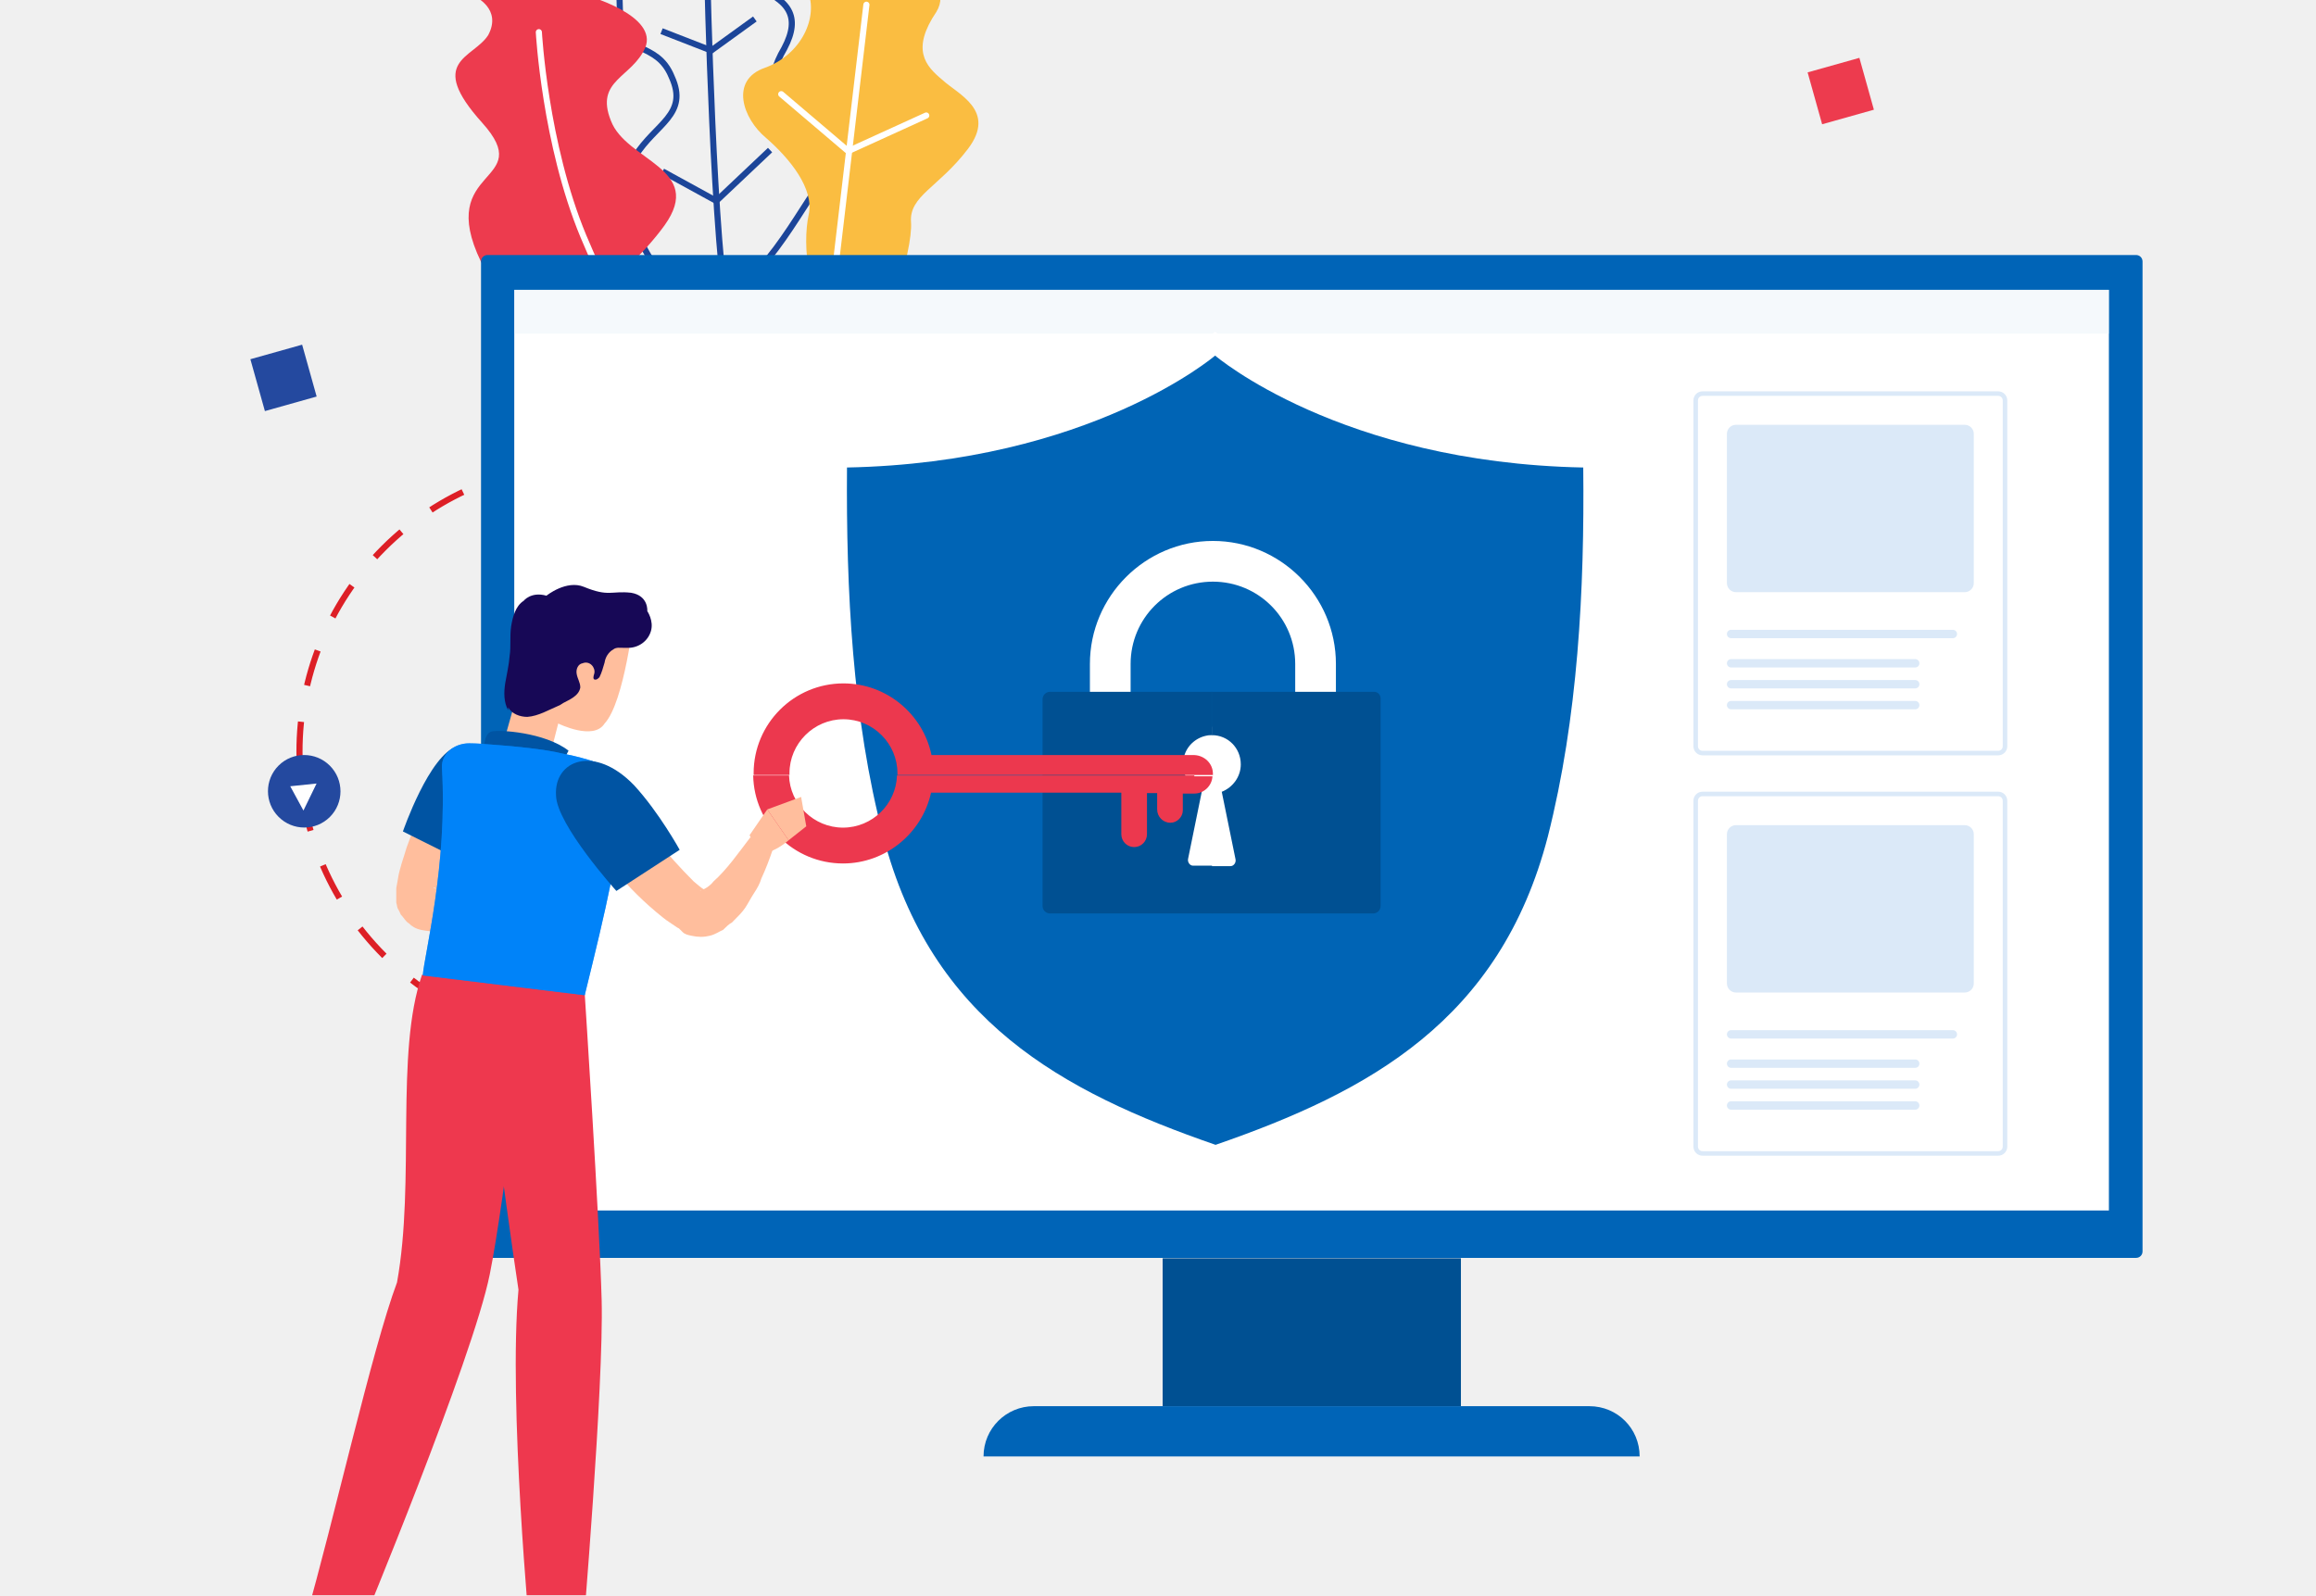
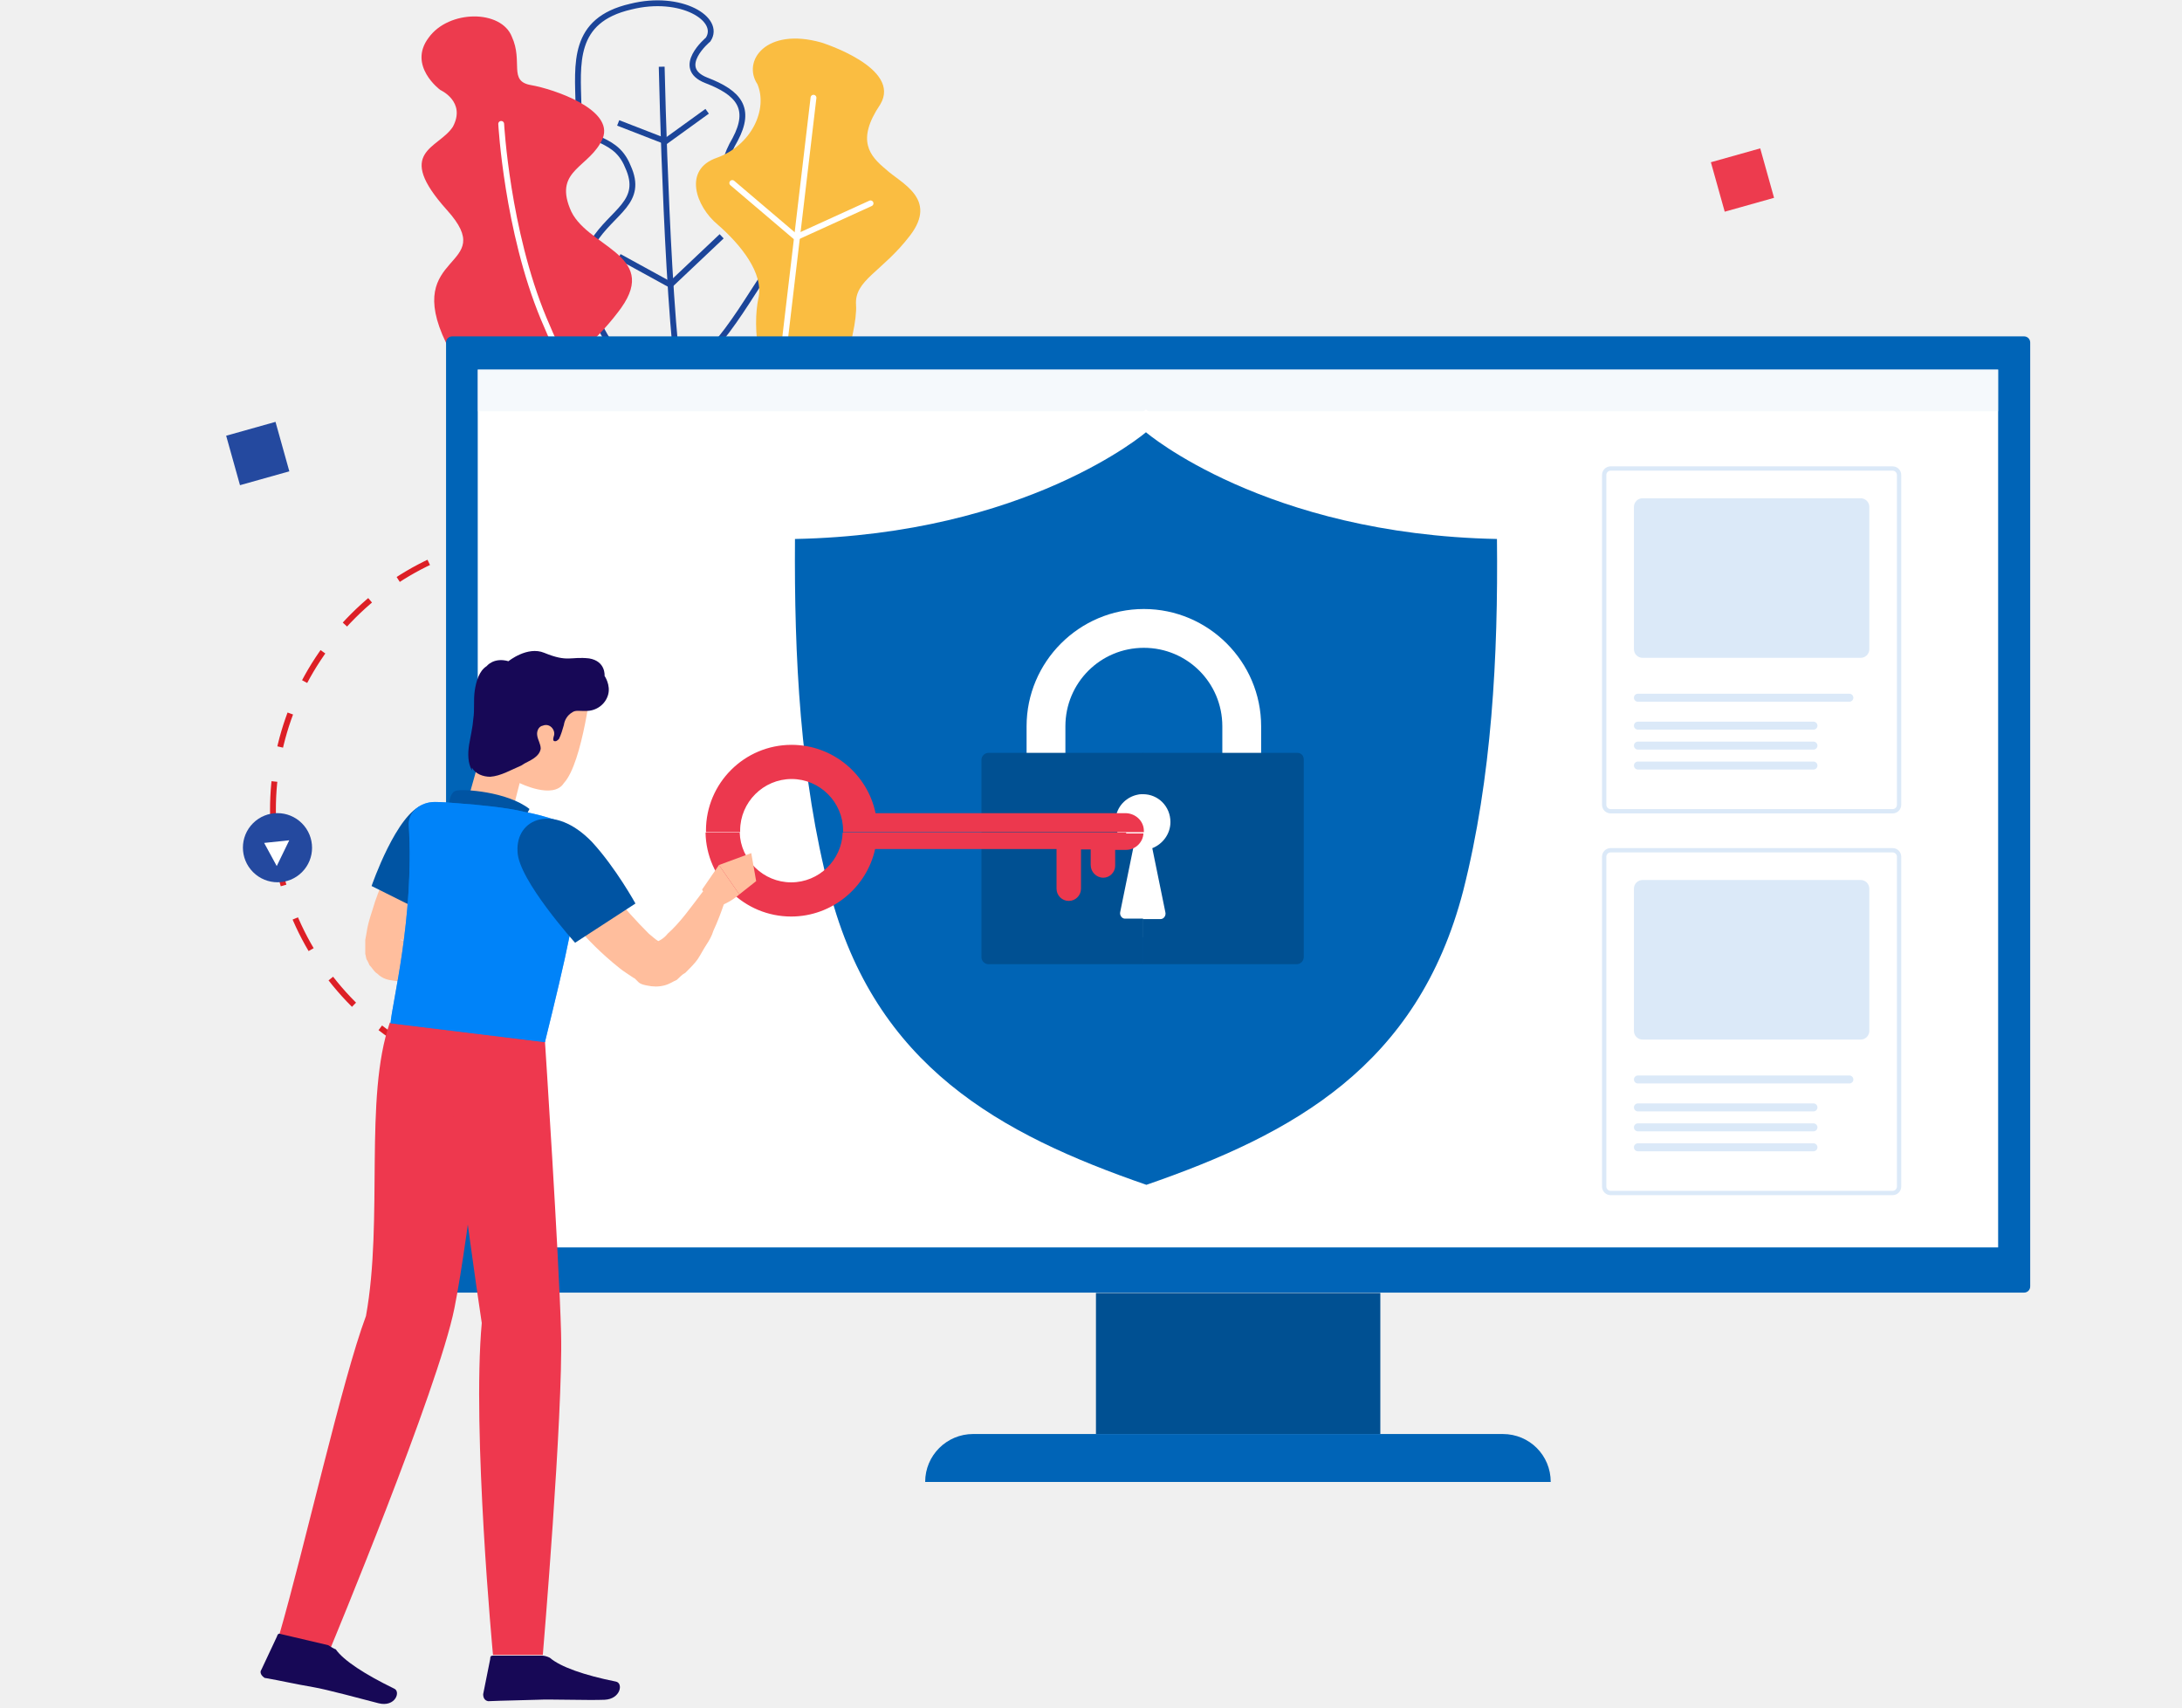
- <svg xmlns="http://www.w3.org/2000/svg" width="270" height="186" viewBox="0 0 270 186" fill="none">
-   <g clip-path="url(#clip0_3375_3743)">
-     <path d="M92.285 111.472C105.388 98.369 105.363 77.1 92.23 63.967C79.097 50.834 57.828 50.809 44.725 63.912C31.622 77.015 31.647 98.284 44.78 111.417C57.913 124.55 79.182 124.575 92.285 111.472Z" stroke="#DD1F26" stroke-width="0.714" stroke-miterlimit="10" stroke-dasharray="4.28 4.28" />
-     <path d="M38.459 95.251C40.108 93.602 40.105 90.926 38.453 89.273C36.8 87.62 34.123 87.617 32.474 89.266C30.825 90.915 30.828 93.592 32.481 95.244C34.134 96.897 36.81 96.9 38.459 95.251Z" fill="#24499F" />
-     <path d="M35.375 94.503L36.906 91.354L33.836 91.673L35.375 94.503Z" fill="white" />
-     <path d="M88.12 -6.558C88.12 -6.558 83.982 -3.121 87.884 -1.581C91.903 -0.04 93.44 1.856 91.43 5.648C89.184 9.439 89.894 12.402 91.903 13.824C94.15 15.246 98.287 17.379 94.977 22.237C91.667 27.214 86.228 37.168 80.436 34.442C74.524 31.717 71.687 22 74.051 18.208C76.416 14.416 80.317 13.35 78.308 8.965C76.534 4.581 72.396 6.714 72.278 1.619C72.16 -3.595 71.45 -8.928 78.662 -10.586C84.81 -12.127 89.775 -9.046 88.12 -6.558Z" stroke="#1C4599" stroke-width="0.714" stroke-miterlimit="10" />
-     <path d="M82.445 -3.239C82.445 -3.239 83.155 29.584 85.046 37.761" stroke="#1C4599" stroke-width="0.714" stroke-miterlimit="10" />
-     <path d="M89.775 17.498L83.509 23.422L77.243 19.986" stroke="#1C4599" stroke-width="0.714" stroke-miterlimit="10" />
-     <path d="M88.002 2.211L82.918 5.885L77.125 3.633" stroke="#1C4599" stroke-width="0.714" stroke-miterlimit="10" />
-     <path d="M101.952 -6.202C101.952 -6.202 111.883 -3.121 109.164 1.382C106.208 5.766 107.864 7.662 109.873 9.321C111.647 10.98 116.257 12.876 112.829 17.379C109.4 21.882 105.972 22.83 106.208 25.911C106.445 28.992 103.253 41.434 98.642 38.59C93.913 35.864 93.558 28.399 94.268 25.081C94.977 22 92.021 18.445 89.302 16.076C86.583 13.824 85.046 9.321 89.184 7.899C93.44 6.359 95.45 1.974 94.15 -1.107C92.258 -3.95 95.213 -8.098 101.952 -6.202Z" fill="#FABD41" />
-     <path d="M101.006 0.552L96.041 42.619" stroke="white" stroke-width="0.714" stroke-miterlimit="10" stroke-linecap="round" stroke-linejoin="round" />
-     <path d="M107.982 13.468L98.879 17.616L91.076 10.98" stroke="white" stroke-width="0.714" stroke-miterlimit="10" stroke-linecap="round" stroke-linejoin="round" />
-     <path d="M55.372 -0.396C55.372 -0.396 51.352 -3.358 53.953 -6.795C56.436 -10.231 62.82 -10.231 64.12 -6.913C65.539 -3.832 63.648 -1.462 66.485 -0.988C69.204 -0.514 76.652 1.974 75.234 5.529C73.697 9.084 69.322 9.321 71.214 14.061C72.987 18.801 82.209 19.63 77.48 26.266C72.751 32.783 61.756 41.789 56.081 30.532C50.643 19.275 62.702 21.526 56.199 14.298C49.697 7.069 55.135 6.832 56.909 4.107C58.564 1.026 55.372 -0.396 55.372 -0.396Z" fill="#ED3B4E" />
-     <path d="M62.82 3.752C62.82 3.752 63.529 16.786 68.022 27.57C72.514 38.353 75.352 39.775 75.352 39.775" stroke="white" stroke-width="0.714" stroke-miterlimit="10" stroke-linecap="round" stroke-linejoin="round" />
-     <path d="M249.022 29.733H56.834C56.409 29.733 56.079 30.064 56.079 30.489V145.905C56.079 146.331 56.409 146.661 56.834 146.661H249.022C249.447 146.661 249.778 146.331 249.778 145.905V30.489C249.778 30.064 249.447 29.733 249.022 29.733Z" fill="#0064B7" />
-     <path d="M245.857 33.796H59.953V141.134H245.857V33.796Z" fill="white" />
-     <rect x="197.685" y="45.891" width="36.059" height="41.913" rx="0.792" stroke="#DBE9F8" stroke-width="0.528" />
-     <rect x="201.324" y="73.433" width="26.83" height="0.976" rx="0.488" fill="#DBE9F8" />
-     <rect x="201.324" y="76.848" width="22.44" height="0.976" rx="0.488" fill="#DBE9F8" />
-     <rect x="201.324" y="79.287" width="22.44" height="0.976" rx="0.488" fill="#DBE9F8" />
-     <rect x="201.324" y="81.726" width="22.44" height="0.976" rx="0.488" fill="#DBE9F8" />
-     <rect x="201.324" y="49.529" width="28.782" height="19.513" rx="1.056" fill="#DBE9F8" />
-     <rect x="197.685" y="92.57" width="36.059" height="41.913" rx="0.792" stroke="#DBE9F8" stroke-width="0.528" />
-     <rect x="201.324" y="120.112" width="26.83" height="0.976" rx="0.488" fill="#DBE9F8" />
-     <rect x="201.324" y="123.527" width="22.44" height="0.976" rx="0.488" fill="#DBE9F8" />
-     <rect x="201.324" y="125.966" width="22.44" height="0.976" rx="0.488" fill="#DBE9F8" />
-     <rect x="201.324" y="128.405" width="22.44" height="0.976" rx="0.488" fill="#DBE9F8" />
-     <rect x="201.324" y="96.209" width="28.782" height="19.513" rx="1.056" fill="#DBE9F8" />
-     <path opacity="0.53" d="M245.857 33.796H59.953V38.898H245.857V33.796Z" fill="#ECF3F9" />
-     <path d="M170.314 146.708H135.542V163.952H170.314V146.708Z" fill="#005092" />
-     <path d="M185.291 163.953H120.519C117.307 163.953 114.661 166.551 114.661 169.811H191.149C191.149 166.551 188.55 163.953 185.291 163.953Z" fill="#0064B7" />
-     <path d="M187.206 52.497C157.082 51.878 141.659 38.673 141.659 38.673C141.659 38.673 126.236 51.878 96.112 52.497C95.957 67.662 96.782 83.446 100.599 98.147C106.48 120.895 122.677 129.715 141.659 136.266C160.641 129.715 176.838 120.895 182.718 98.147C186.535 83.446 187.309 67.662 187.206 52.497Z" fill="white" />
-     <path d="M184.575 54.508C156.205 53.941 141.659 41.458 141.659 41.458C141.659 41.458 127.113 53.941 98.743 54.508C98.639 68.797 99.362 83.704 102.972 97.528C108.543 118.986 123.812 127.291 141.711 133.481C159.61 127.291 174.878 118.986 180.449 97.528C183.956 83.704 184.73 68.797 184.575 54.508Z" fill="#0064B5" />
-     <path d="M142.02 103.202H140.576C138.41 103.202 136.656 101.448 136.656 99.282V88.656C136.656 86.489 138.41 84.736 140.576 84.736H142.02C144.187 84.736 145.941 86.489 145.941 88.656V99.282C145.941 101.448 144.187 103.202 142.02 103.202Z" fill="white" />
-     <path d="M131.807 86.799V77.411C131.807 72.098 136.088 67.817 141.401 67.817C146.714 67.817 150.996 72.098 150.996 77.411V86.799H155.741V77.411C155.741 69.519 149.293 63.071 141.401 63.071C133.509 63.071 127.062 69.519 127.062 77.411V86.799H131.807Z" fill="white" />
-     <path d="M160.177 80.661H158.114H150.944H141.298V85.716C143.155 85.716 144.651 87.212 144.651 89.12C144.651 90.564 143.723 91.802 142.433 92.318L144.032 100.159C144.135 100.571 143.826 100.984 143.465 100.984H141.247V106.503H160.074C160.538 106.503 160.951 106.142 160.951 105.626V81.589C161.003 81.022 160.641 80.661 160.177 80.661Z" fill="#005092" />
-     <path d="M141.298 100.932H139.08C138.719 100.932 138.409 100.52 138.513 100.107L140.112 92.267C138.616 91.699 137.636 90.152 137.997 88.398C138.255 87.057 139.338 86.025 140.679 85.767C140.885 85.716 141.143 85.716 141.35 85.716V80.661H132.013H124.482H122.419C121.955 80.661 121.542 81.022 121.542 81.537V105.626C121.542 106.091 121.903 106.503 122.419 106.503H141.298V100.932Z" fill="#005092" />
-     <path d="M139.235 88.037H129.847H129.125H125.256H125.05H123.399H120.459H118.808H115.713H115.559H108.595C107.615 83.291 103.385 79.68 98.33 79.68C92.553 79.68 87.859 84.374 87.859 90.152C87.859 90.203 87.859 90.306 87.859 90.358H92.037C92.037 90.306 92.037 90.203 92.037 90.152C92.037 86.696 94.874 83.859 98.33 83.859C101.786 83.859 104.623 86.696 104.623 90.152C104.623 90.203 104.623 90.306 104.623 90.358H115.61H115.765H118.344H118.86H123.451H125.308H129.176H129.898H139.286H141.401C141.401 90.306 141.401 90.255 141.401 90.203C141.401 89.017 140.421 88.088 139.235 88.037Z" fill="#EC384E" />
-     <path d="M139.235 90.41H129.847H129.124H125.256H123.399H118.808H118.292H115.713H115.558H104.571C104.468 93.763 101.683 96.496 98.278 96.496C94.874 96.496 92.088 93.763 91.985 90.41H87.807C87.91 96.084 92.553 100.675 98.278 100.675C103.282 100.675 107.512 97.115 108.543 92.421H115.558H115.713H118.808H123.399H123.45H124.327H125.256H128.041H128.918H129.124H129.847H130.724V97.27C130.724 98.095 131.394 98.766 132.219 98.766C133.045 98.766 133.715 98.095 133.715 97.27V92.473H134.902V94.382C134.902 95.207 135.572 95.929 136.449 95.929C137.223 95.929 137.893 95.258 137.893 94.485V92.525H139.235C140.369 92.525 141.298 91.596 141.349 90.513H139.235V90.41Z" fill="#EC384E" />
-     <path d="M216.767 6.745L210.733 8.44L212.425 14.488L218.459 12.792L216.767 6.745Z" fill="#ED3B4E" />
-     <path d="M35.223 40.187L29.19 41.883L30.882 47.93L36.915 46.234L35.223 40.187Z" fill="#24499F" />
-     <path d="M57.355 92.404C57.183 92.833 56.84 93.261 56.497 93.689C56.325 94.117 55.982 94.631 55.639 95.059C55.124 96.001 54.609 97.029 54.094 97.971C53.15 99.855 52.292 101.824 51.691 103.794L51.52 104.564C51.52 104.564 51.52 104.564 51.52 104.479V104.393C51.52 104.393 51.52 104.307 51.434 104.222C51.434 104.136 51.348 104.05 51.348 104.05C51.263 103.879 51.177 103.708 50.919 103.622C50.576 103.451 50.49 103.451 50.576 103.537C50.662 103.622 51.005 103.622 51.434 103.622C51.863 103.622 52.378 103.622 52.979 103.537C55.038 103.194 57.269 102.68 59.414 102.167L60.702 104.907C59.672 105.592 58.556 106.191 57.441 106.619C56.411 107.133 55.21 107.647 54.008 107.99C53.322 108.161 52.721 108.418 52.121 108.503C51.777 108.589 51.348 108.589 50.919 108.589C50.49 108.589 50.061 108.589 49.546 108.503C49.031 108.418 48.345 108.332 47.658 107.647C47.315 107.476 47.058 106.962 46.715 106.619C46.629 106.448 46.543 106.191 46.371 105.934C46.285 105.763 46.285 105.506 46.2 105.249V104.907V104.736C46.2 104.564 46.2 104.393 46.2 104.222C46.2 104.05 46.2 103.879 46.2 103.794V103.622V103.537L46.371 102.595C46.543 101.31 47.058 100.026 47.401 98.827C47.83 97.628 48.259 96.515 48.774 95.402C49.289 94.288 49.804 93.175 50.49 92.148C50.833 91.634 51.177 91.12 51.434 90.521C51.691 89.921 52.121 89.493 52.464 88.894L57.355 92.404Z" fill="#FFBE9D" />
-     <path d="M58.556 93.004C58.127 93.946 57.784 94.888 57.355 95.744C56.669 97.286 55.982 98.484 55.467 99.512C55.038 100.368 54.695 100.797 54.695 100.797L46.972 96.943C46.972 96.943 50.061 87.952 53.322 87.01C56.755 86.068 60.273 88.722 58.556 93.004Z" fill="#0054A3" />
-     <path d="M61.645 115.097C61.645 115.097 58.9 139.673 57.097 148.579C55.124 158.427 41.995 190.025 41.995 190.025L35.645 188.655C38.82 177.694 43.368 157.314 46.285 149.521C48.431 137.704 46.028 122.804 49.203 113.641L61.645 115.097Z" fill="#EE384E" />
-     <path d="M68.167 115.868C68.167 115.868 69.883 142.071 70.141 151.576C70.398 161.51 67.91 190.967 67.91 190.967H61.817C61.817 190.967 59.243 163.65 60.444 150.377C58.9 140.273 55.553 114.326 55.553 114.326L68.167 115.868Z" fill="#EE384E" />
-     <path d="M73.916 71.767C73.916 71.767 72.801 81.871 70.484 84.355C69.197 86.41 65.078 84.355 65.078 84.355L64.048 88.379L58.728 86.496L63.19 70.654L73.916 71.767Z" fill="#FFBE9D" />
-     <path d="M59.243 82.471C59.672 83.242 60.616 83.584 61.474 83.584C62.761 83.499 64.048 82.728 65.078 82.3C65.335 82.214 65.507 82.043 65.678 81.957C66.279 81.615 67.481 81.186 67.652 80.159C67.652 79.559 67.309 79.131 67.223 78.532C67.137 78.018 67.395 77.419 67.91 77.333C68.768 76.99 69.454 77.847 69.282 78.532C69.197 78.789 69.111 79.131 69.282 79.217C69.54 79.303 69.712 79.131 69.883 78.96C70.141 78.446 70.312 77.847 70.484 77.247C70.57 76.648 70.913 76.049 71.514 75.706C71.857 75.449 72.286 75.535 72.715 75.535C72.972 75.535 73.058 75.535 73.23 75.535C74.431 75.535 75.547 74.764 75.89 73.565C76.233 72.366 75.461 71.253 75.461 71.253C75.461 71.253 75.632 69.455 73.573 69.112C71.256 68.855 70.999 69.626 68.081 68.427C66.022 67.571 63.705 69.455 63.705 69.455C61.903 68.941 61.045 70.054 61.045 70.054C60.101 70.654 59.758 71.938 59.586 73.051C59.414 74.25 59.586 75.364 59.414 76.477C59.329 77.59 59.071 78.618 58.9 79.645C58.728 80.758 58.728 81.871 59.243 82.814" fill="#170856" />
-     <path d="M56.411 88.465C56.326 87.352 56.411 85.554 57.27 85.297C58.128 85.04 63.534 85.382 66.28 87.523C65.336 89.236 65.421 90.949 65.421 90.949L56.411 88.465Z" fill="#0054A3" />
-     <path opacity="0.2" d="M55.467 91.976L51.434 98.912L51.777 99.169C51.777 99.169 53.322 97.628 55.124 95.487L55.467 91.976Z" fill="black" />
-     <path d="M71.171 103.108C70.484 106.534 69.454 110.815 68.167 116.039L49.289 113.727C49.461 111.329 52.207 100.796 51.52 89.493C51.434 87.951 52.893 86.667 54.695 86.667C55.553 86.667 56.669 86.753 57.613 86.838C60.015 87.01 63.533 87.352 65.593 87.866C68.51 88.38 70.913 89.407 70.913 89.407C70.913 89.407 72.286 91.034 71.6 98.399C71.342 99.683 71.256 101.224 71.171 103.108Z" fill="#0083F9" />
-     <path opacity="0.6" d="M71.171 103.108C70.484 106.534 69.454 110.815 68.167 116.039L49.289 113.727C49.461 111.329 52.207 100.796 51.52 89.493C51.434 87.951 52.893 86.667 54.695 86.667C55.553 86.667 56.669 86.753 57.613 86.838C60.015 87.01 63.533 87.352 65.593 87.866C68.51 88.38 70.913 89.407 70.913 89.407C70.913 89.407 72.286 91.034 71.6 98.399C71.342 99.683 71.256 101.224 71.171 103.108Z" fill="#0083F9" />
-     <path d="M72.629 92.404C72.801 92.747 73.058 93.175 73.402 93.689C73.745 94.117 74.088 94.545 74.346 95.059C75.032 95.915 75.633 96.857 76.405 97.799C77.778 99.511 79.323 101.224 80.867 102.766C81.296 103.108 81.639 103.451 82.068 103.708L82.154 103.879H82.24C82.154 103.879 82.068 103.879 82.068 103.793C81.897 103.793 81.639 103.793 81.639 103.793C81.553 103.879 81.811 103.793 82.154 103.622C82.498 103.451 82.927 103.108 83.184 102.766C84.728 101.395 86.102 99.426 87.474 97.628L90.135 98.912C89.706 100.197 89.276 101.31 88.762 102.423C88.59 103.022 88.247 103.622 87.903 104.136C87.56 104.649 87.217 105.335 86.874 105.848C86.531 106.362 86.016 106.876 85.329 107.561C84.986 107.732 84.643 108.075 84.299 108.417C83.87 108.589 83.441 108.931 82.755 109.102C82.068 109.274 81.382 109.274 80.61 109.102C80.181 109.017 79.837 108.931 79.58 108.674L79.494 108.589L79.151 108.246L78.979 108.16C78.379 107.732 77.778 107.39 77.263 106.962C75.118 105.249 73.316 103.451 71.685 101.481C70.827 100.539 70.055 99.511 69.368 98.484C68.939 97.97 68.596 97.456 68.339 96.857C67.996 96.343 67.652 95.829 67.309 94.973L72.629 92.404Z" fill="#FFBE9D" />
-     <path d="M87.389 97.371L89.448 94.374L91.937 97.97C91.937 97.97 90.049 99.683 88.333 99.512L87.389 97.371Z" fill="#FFBE9D" />
-     <path d="M93.395 92.918L93.996 96.343L91.937 97.97L89.448 94.374L93.395 92.918Z" fill="#FFBE9D" />
-     <path d="M64.821 92.747C64.906 96.172 71.857 103.879 71.857 103.879L79.237 99.084C79.237 99.084 76.834 94.716 73.916 91.548C69.283 86.753 64.563 88.636 64.821 92.747Z" fill="#0054A3" />
-   </g>
-   <defs>
-     <clipPath id="clip0_3375_3743">
-       <rect width="270" height="186" fill="white" />
-     </clipPath>
-   </defs>
+ <svg xmlns="http://www.w3.org/2000/svg" width="230" height="180" viewBox="0 0 230 180" fill="none">
+   <path d="M78.23 105.921C89.526 94.625 89.505 76.29 78.183 64.969C66.862 53.647 48.526 53.626 37.231 64.921C25.935 76.217 25.956 94.552 37.278 105.874C48.6 117.195 66.935 117.217 78.23 105.921Z" stroke="#DD1F26" stroke-width="0.615" stroke-miterlimit="10" stroke-dasharray="3.69 3.69" />
+   <path d="M31.829 91.938C33.251 90.517 33.248 88.209 31.823 86.784C30.399 85.36 28.091 85.357 26.669 86.779C25.248 88.2 25.251 90.508 26.675 91.932C28.1 93.357 30.408 93.36 31.829 91.938Z" fill="#24499F" />
+   <path d="M29.17 91.293L30.49 88.578L27.844 88.854L29.17 91.293Z" fill="white" />
+   <path d="M74.64 4.172C74.64 4.172 71.073 7.134 74.436 8.462C77.901 9.79 79.227 11.425 77.494 14.694C75.557 17.962 76.169 20.516 77.901 21.742C79.838 22.968 83.405 24.807 80.551 28.995C77.698 33.285 73.01 41.866 68.016 39.517C62.92 37.167 60.474 28.791 62.512 25.522C64.55 22.253 67.914 21.334 66.181 17.554C64.652 13.774 61.085 15.613 60.983 11.22C60.881 6.726 60.27 2.129 66.487 0.699C71.787 -0.629 76.067 2.027 74.64 4.172Z" stroke="#1C4599" stroke-width="0.615" stroke-miterlimit="10" />
+   <path d="M69.748 7.033C69.748 7.033 70.36 35.329 71.99 42.377" stroke="#1C4599" stroke-width="0.615" stroke-miterlimit="10" />
+   <path d="M76.067 24.909L70.665 30.017L65.264 27.054" stroke="#1C4599" stroke-width="0.615" stroke-miterlimit="10" />
+   <path d="M74.538 11.731L70.156 14.898L65.162 12.957" stroke="#1C4599" stroke-width="0.615" stroke-miterlimit="10" />
+   <path d="M86.564 4.478C86.564 4.478 95.126 7.134 92.781 11.016C90.234 14.796 91.66 16.43 93.393 17.86C94.922 19.29 98.897 20.925 95.941 24.807C92.985 28.688 90.03 29.506 90.234 32.162C90.437 34.818 87.686 45.544 83.711 43.092C79.634 40.742 79.328 34.307 79.94 31.447C80.551 28.791 78.004 25.726 75.659 23.683C73.315 21.742 71.99 17.86 75.558 16.634C79.227 15.306 80.959 11.527 79.838 8.871C78.207 6.419 80.755 2.844 86.564 4.478Z" fill="#FABD41" />
+   <path d="M85.749 10.301L81.469 46.565" stroke="white" stroke-width="0.615" stroke-miterlimit="10" stroke-linecap="round" stroke-linejoin="round" />
+   <path d="M91.762 21.436L83.915 25.011L77.188 19.291" stroke="white" stroke-width="0.615" stroke-miterlimit="10" stroke-linecap="round" stroke-linejoin="round" />
+   <path d="M46.409 9.484C46.409 9.484 42.944 6.931 45.186 3.968C47.326 1.006 52.83 1.006 53.951 3.866C55.174 6.522 53.543 8.565 55.989 8.974C58.333 9.382 64.754 11.527 63.531 14.592C62.206 17.657 58.435 17.861 60.066 21.947C61.595 26.033 69.544 26.748 65.468 32.469C61.391 38.087 51.913 45.85 47.02 36.146C42.332 26.442 52.728 28.383 47.122 22.151C41.517 15.92 46.205 15.716 47.734 13.366C49.161 10.71 46.409 9.484 46.409 9.484Z" fill="#ED3B4E" />
+   <path d="M52.83 13.06C52.83 13.06 53.441 24.296 57.314 33.592C61.187 42.888 63.633 44.114 63.633 44.114" stroke="white" stroke-width="0.615" stroke-miterlimit="10" stroke-linecap="round" stroke-linejoin="round" />
+   <path d="M213.348 35.457H47.67C47.303 35.457 47.018 35.742 47.018 36.109V135.605C47.018 135.972 47.303 136.257 47.67 136.257H213.348C213.715 136.257 214 135.972 214 135.605V36.109C214 35.742 213.715 35.457 213.348 35.457Z" fill="#0064B7" />
+   <path d="M210.62 38.959H50.358V131.492H210.62V38.959Z" fill="white" />
+   <rect x="169.093" y="49.386" width="31.085" height="36.131" rx="0.683" stroke="#DBE9F8" stroke-width="0.455" />
+   <rect x="172.229" y="73.129" width="23.129" height="0.841" rx="0.421" fill="#DBE9F8" />
+   <rect x="172.229" y="76.073" width="19.345" height="0.841" rx="0.421" fill="#DBE9F8" />
+   <rect x="172.229" y="78.175" width="19.345" height="0.841" rx="0.421" fill="#DBE9F8" />
+   <rect x="172.229" y="80.278" width="19.345" height="0.841" rx="0.421" fill="#DBE9F8" />
+   <rect x="172.229" y="52.523" width="24.811" height="16.821" rx="0.91" fill="#DBE9F8" />
+   <rect x="169.093" y="89.626" width="31.085" height="36.131" rx="0.683" stroke="#DBE9F8" stroke-width="0.455" />
+   <rect x="172.229" y="113.37" width="23.129" height="0.841" rx="0.421" fill="#DBE9F8" />
+   <rect x="172.229" y="116.313" width="19.345" height="0.841" rx="0.421" fill="#DBE9F8" />
+   <rect x="172.229" y="118.416" width="19.345" height="0.841" rx="0.421" fill="#DBE9F8" />
+   <rect x="172.229" y="120.519" width="19.345" height="0.841" rx="0.421" fill="#DBE9F8" />
+   <rect x="172.229" y="92.763" width="24.811" height="16.821" rx="0.91" fill="#DBE9F8" />
+   <path opacity="0.53" d="M210.62 38.959H50.358V43.358H210.62V38.959Z" fill="#ECF3F9" />
+   <path d="M145.497 136.297H115.522V151.163H145.497V136.297Z" fill="#005092" />
+   <path d="M158.407 151.163H102.57C99.801 151.163 97.52 153.403 97.52 156.213H163.458C163.458 153.403 161.218 151.163 158.407 151.163Z" fill="#0064B7" />
+   <path d="M160.059 55.081C134.09 54.547 120.794 43.164 120.794 43.164C120.794 43.164 107.498 54.547 81.529 55.081C81.396 68.154 82.108 81.761 85.398 94.434C90.467 114.044 104.43 121.648 120.794 127.296C137.158 121.648 151.121 114.044 156.19 94.434C159.481 81.761 160.148 68.154 160.059 55.081Z" fill="white" />
+   <path d="M157.791 56.815C133.334 56.326 120.794 45.565 120.794 45.565C120.794 45.565 108.254 56.326 83.797 56.815C83.708 69.133 84.331 81.984 87.444 93.901C92.246 112.399 105.408 119.558 120.839 124.895C136.269 119.558 149.431 112.399 154.233 93.901C157.257 81.984 157.924 69.133 157.791 56.815Z" fill="#0064B5" />
+   <path d="M121.105 98.792H119.86C117.993 98.792 116.481 97.28 116.481 95.413V86.253C116.481 84.385 117.993 82.873 119.86 82.873H121.105C122.973 82.873 124.485 84.385 124.485 86.253V95.413C124.485 97.28 122.973 98.792 121.105 98.792Z" fill="white" />
+   <path d="M112.301 84.652V76.559C112.301 71.978 115.992 68.288 120.572 68.288C125.152 68.288 128.843 71.978 128.843 76.559V84.652H132.934V76.559C132.934 69.755 127.375 64.197 120.572 64.197C113.768 64.197 108.21 69.755 108.21 76.559V84.652H112.301Z" fill="white" />
+   <path d="M136.758 79.36H134.979H128.798H120.483V83.718C122.084 83.718 123.373 85.007 123.373 86.653C123.373 87.898 122.573 88.965 121.461 89.409L122.84 96.168C122.928 96.524 122.662 96.88 122.35 96.88H120.438V101.638H136.669C137.069 101.638 137.425 101.327 137.425 100.882V80.16C137.469 79.671 137.158 79.36 136.758 79.36Z" fill="#005092" />
+   <path d="M120.483 96.835H118.571C118.259 96.835 117.993 96.48 118.082 96.124L119.46 89.365C118.17 88.876 117.326 87.542 117.637 86.03C117.859 84.874 118.793 83.984 119.949 83.762C120.127 83.718 120.349 83.718 120.527 83.718V79.36H112.479H105.986H104.208C103.808 79.36 103.452 79.671 103.452 80.116V100.882C103.452 101.282 103.763 101.638 104.208 101.638H120.483V96.835Z" fill="#005092" />
+   <path d="M118.704 85.719H110.611H109.989H106.653H106.476H105.053H102.518H101.095H98.427H98.294H92.291C91.446 81.628 87.799 78.515 83.442 78.515C78.461 78.515 74.415 82.562 74.415 87.542C74.415 87.587 74.415 87.675 74.415 87.72H78.017C78.017 87.675 78.017 87.587 78.017 87.542C78.017 84.563 80.462 82.117 83.442 82.117C86.421 82.117 88.867 84.563 88.867 87.542C88.867 87.587 88.867 87.675 88.867 87.72H98.338H98.472H100.695H101.14H105.097H106.698H110.033H110.656H118.749H120.572C120.572 87.675 120.572 87.631 120.572 87.587C120.572 86.564 119.727 85.763 118.704 85.719Z" fill="#EC384E" />
+   <path d="M118.704 87.764H110.611H109.989H106.653H105.053H101.095H100.65H98.427H98.294H88.822C88.733 90.654 86.332 93.011 83.397 93.011C80.462 93.011 78.061 90.654 77.972 87.764H74.37C74.459 92.656 78.461 96.613 83.397 96.613C87.71 96.613 91.357 93.545 92.246 89.498H98.294H98.427H101.095H105.053H105.097H105.853H106.653H109.055H109.811H109.989H110.611H111.367V93.678C111.367 94.39 111.945 94.968 112.657 94.968C113.368 94.968 113.946 94.39 113.946 93.678V89.543H114.969V91.188C114.969 91.9 115.547 92.522 116.303 92.522C116.97 92.522 117.548 91.944 117.548 91.277V89.587H118.704C119.682 89.587 120.483 88.787 120.527 87.853H118.704V87.764Z" fill="#EC384E" />
+   <path d="M185.542 15.64L180.341 17.102L181.799 22.315L187 20.853L185.542 15.64Z" fill="#ED3B4E" />
+   <path d="M29.04 44.469L23.839 45.931L25.297 51.144L30.498 49.683L29.04 44.469Z" fill="#24499F" />
+   <path d="M48.119 89.484C47.971 89.853 47.675 90.222 47.379 90.591C47.231 90.96 46.935 91.403 46.639 91.772C46.195 92.584 45.751 93.47 45.308 94.282C44.494 95.906 43.754 97.604 43.236 99.302L43.088 99.966C43.088 99.966 43.088 99.966 43.088 99.892V99.819C43.088 99.819 43.088 99.745 43.014 99.671C43.014 99.597 42.94 99.523 42.94 99.523C42.867 99.376 42.792 99.228 42.571 99.154C42.275 99.007 42.201 99.007 42.275 99.08C42.349 99.154 42.645 99.154 43.014 99.154C43.384 99.154 43.828 99.154 44.346 99.08C46.121 98.785 48.045 98.342 49.894 97.899L51.004 100.261C50.116 100.852 49.154 101.369 48.193 101.738C47.305 102.181 46.269 102.624 45.234 102.919C44.642 103.067 44.124 103.288 43.606 103.362C43.31 103.436 42.94 103.436 42.571 103.436C42.201 103.436 41.831 103.436 41.387 103.362C40.943 103.288 40.351 103.214 39.76 102.624C39.464 102.476 39.242 102.033 38.946 101.738C38.872 101.59 38.798 101.369 38.65 101.147C38.576 101 38.576 100.778 38.502 100.557V100.261V100.114C38.502 99.966 38.502 99.819 38.502 99.671C38.502 99.523 38.502 99.376 38.502 99.302V99.154V99.08L38.65 98.268C38.798 97.161 39.242 96.054 39.538 95.02C39.907 93.987 40.277 93.027 40.721 92.067C41.165 91.108 41.609 90.148 42.201 89.262C42.497 88.819 42.792 88.376 43.014 87.86C43.236 87.343 43.606 86.974 43.902 86.457L48.119 89.484Z" fill="#FFBE9D" />
+   <path d="M49.154 90C48.784 90.812 48.488 91.624 48.119 92.363C47.527 93.691 46.935 94.725 46.491 95.611C46.121 96.349 45.825 96.718 45.825 96.718L39.168 93.396C39.168 93.396 41.831 85.645 44.642 84.833C47.601 84.021 50.634 86.309 49.154 90Z" fill="#0054A3" />
+   <path d="M51.817 109.046C51.817 109.046 49.45 130.233 47.897 137.91C46.195 146.4 34.877 173.639 34.877 173.639L29.403 172.458C32.14 163.009 36.061 145.44 38.576 138.722C40.425 128.535 38.354 115.69 41.091 107.792L51.817 109.046Z" fill="#EE384E" />
+   <path d="M57.439 109.711C57.439 109.711 58.919 132.3 59.141 140.494C59.363 149.057 57.217 174.451 57.217 174.451H51.965C51.965 174.451 49.746 150.903 50.782 139.46C49.45 130.749 46.565 108.382 46.565 108.382L57.439 109.711Z" fill="#EE384E" />
+   <path d="M34.581 173.418L29.551 172.237C29.403 172.163 29.255 172.237 29.181 172.532L27.554 176.001C27.332 176.297 27.554 176.666 27.924 176.887H27.998C29.699 177.183 30.883 177.478 33.028 177.847C34.359 178.068 38.206 179.102 39.907 179.545C41.683 179.988 42.275 178.29 41.535 177.995C38.502 176.518 36.209 175.042 35.395 173.861C35.173 173.787 34.951 173.639 34.581 173.418Z" fill="#170856" />
+   <path d="M57.143 174.525H51.965C51.743 174.525 51.669 174.599 51.669 174.894L50.93 178.586C50.93 178.955 51.078 179.25 51.447 179.324H51.521C53.223 179.25 54.406 179.25 56.626 179.176C57.957 179.102 62.026 179.25 63.727 179.176C65.428 179.102 65.724 177.404 64.911 177.257C61.582 176.592 59.067 175.707 57.957 174.747C57.661 174.599 57.365 174.525 57.143 174.525Z" fill="#170856" />
+   <path d="M62.396 71.693C62.396 71.693 61.434 80.404 59.437 82.545C58.327 84.316 54.776 82.545 54.776 82.545L53.889 86.014L49.302 84.39L53.149 70.733L62.396 71.693Z" fill="#FFBE9D" />
+   <path d="M49.746 80.921C50.116 81.585 50.93 81.88 51.669 81.88C52.779 81.806 53.889 81.142 54.776 80.773C54.998 80.699 55.146 80.552 55.294 80.478C55.812 80.182 56.847 79.813 56.995 78.927C56.995 78.411 56.7 78.042 56.626 77.525C56.552 77.082 56.773 76.565 57.217 76.491C57.957 76.196 58.549 76.934 58.401 77.525C58.327 77.746 58.253 78.042 58.401 78.115C58.623 78.189 58.771 78.042 58.919 77.894C59.141 77.451 59.289 76.934 59.437 76.418C59.511 75.901 59.806 75.384 60.324 75.089C60.62 74.867 60.99 74.941 61.36 74.941C61.582 74.941 61.656 74.941 61.804 74.941C62.839 74.941 63.801 74.277 64.097 73.243C64.393 72.21 63.727 71.25 63.727 71.25C63.727 71.25 63.875 69.7 62.1 69.404C60.102 69.183 59.88 69.847 57.365 68.814C55.59 68.076 53.593 69.7 53.593 69.7C52.039 69.257 51.3 70.217 51.3 70.217C50.486 70.733 50.19 71.841 50.042 72.8C49.894 73.834 50.042 74.793 49.894 75.753C49.82 76.713 49.598 77.599 49.45 78.484C49.302 79.444 49.302 80.404 49.746 81.216" fill="#170856" />
+   <path d="M47.305 86.088C47.231 85.129 47.305 83.578 48.045 83.357C48.784 83.135 53.445 83.431 55.812 85.276C54.998 86.752 55.072 88.229 55.072 88.229L47.305 86.088Z" fill="#0054A3" />
+   <path opacity="0.2" d="M46.491 89.115L43.014 95.094L43.31 95.316C43.31 95.316 44.642 93.987 46.195 92.141L46.491 89.115Z" fill="black" />
+   <path d="M60.028 98.711C59.437 101.664 58.549 105.355 57.439 109.858L41.165 107.865C41.313 105.798 43.68 96.718 43.088 86.974C43.014 85.645 44.272 84.538 45.825 84.538C46.565 84.538 47.527 84.611 48.34 84.685C50.412 84.833 53.445 85.128 55.22 85.571C57.735 86.014 59.806 86.9 59.806 86.9C59.806 86.9 60.99 88.302 60.398 94.651C60.176 95.758 60.102 97.087 60.028 98.711Z" fill="#0083F9" />
+   <path opacity="0.6" d="M60.028 98.711C59.437 101.664 58.549 105.355 57.439 109.858L41.165 107.865C41.313 105.798 43.68 96.718 43.088 86.974C43.014 85.645 44.272 84.538 45.825 84.538C46.565 84.538 47.527 84.611 48.34 84.685C50.412 84.833 53.445 85.128 55.22 85.571C57.735 86.014 59.806 86.9 59.806 86.9C59.806 86.9 60.99 88.302 60.398 94.651C60.176 95.758 60.102 97.087 60.028 98.711Z" fill="#0083F9" />
+   <path d="M61.286 89.484C61.434 89.779 61.656 90.148 61.952 90.591C62.248 90.96 62.543 91.329 62.765 91.772C63.357 92.51 63.875 93.323 64.541 94.135C65.724 95.611 67.056 97.087 68.387 98.416C68.757 98.712 69.053 99.007 69.423 99.228L69.497 99.376H69.571C69.497 99.376 69.423 99.376 69.423 99.302C69.275 99.302 69.053 99.302 69.053 99.302C68.979 99.376 69.201 99.302 69.497 99.154C69.793 99.007 70.163 98.712 70.385 98.416C71.716 97.235 72.9 95.537 74.083 93.987L76.376 95.094C76.007 96.202 75.637 97.161 75.193 98.121C75.045 98.638 74.749 99.154 74.453 99.597C74.157 100.04 73.861 100.631 73.566 101.074C73.27 101.517 72.826 101.96 72.234 102.55C71.938 102.698 71.642 102.993 71.346 103.288C70.976 103.436 70.606 103.731 70.015 103.879C69.423 104.027 68.831 104.027 68.165 103.879C67.796 103.805 67.5 103.731 67.278 103.51L67.204 103.436L66.908 103.141L66.76 103.067C66.242 102.698 65.724 102.402 65.28 102.033C63.431 100.557 61.878 99.007 60.472 97.309C59.732 96.497 59.067 95.611 58.475 94.725C58.105 94.282 57.809 93.839 57.587 93.323C57.291 92.88 56.995 92.437 56.7 91.698L61.286 89.484Z" fill="#FFBE9D" />
+   <path d="M74.009 93.765L75.785 91.182L77.93 94.282C77.93 94.282 76.302 95.758 74.823 95.611L74.009 93.765Z" fill="#FFBE9D" />
+   <path d="M79.188 89.927L79.706 92.88L77.93 94.282L75.785 91.182L79.188 89.927Z" fill="#FFBE9D" />
+   <path d="M54.554 89.779C54.628 92.732 60.62 99.376 60.62 99.376L66.982 95.242C66.982 95.242 64.911 91.477 62.395 88.746C58.401 84.612 54.332 86.236 54.554 89.779Z" fill="#0054A3" />
</svg>
